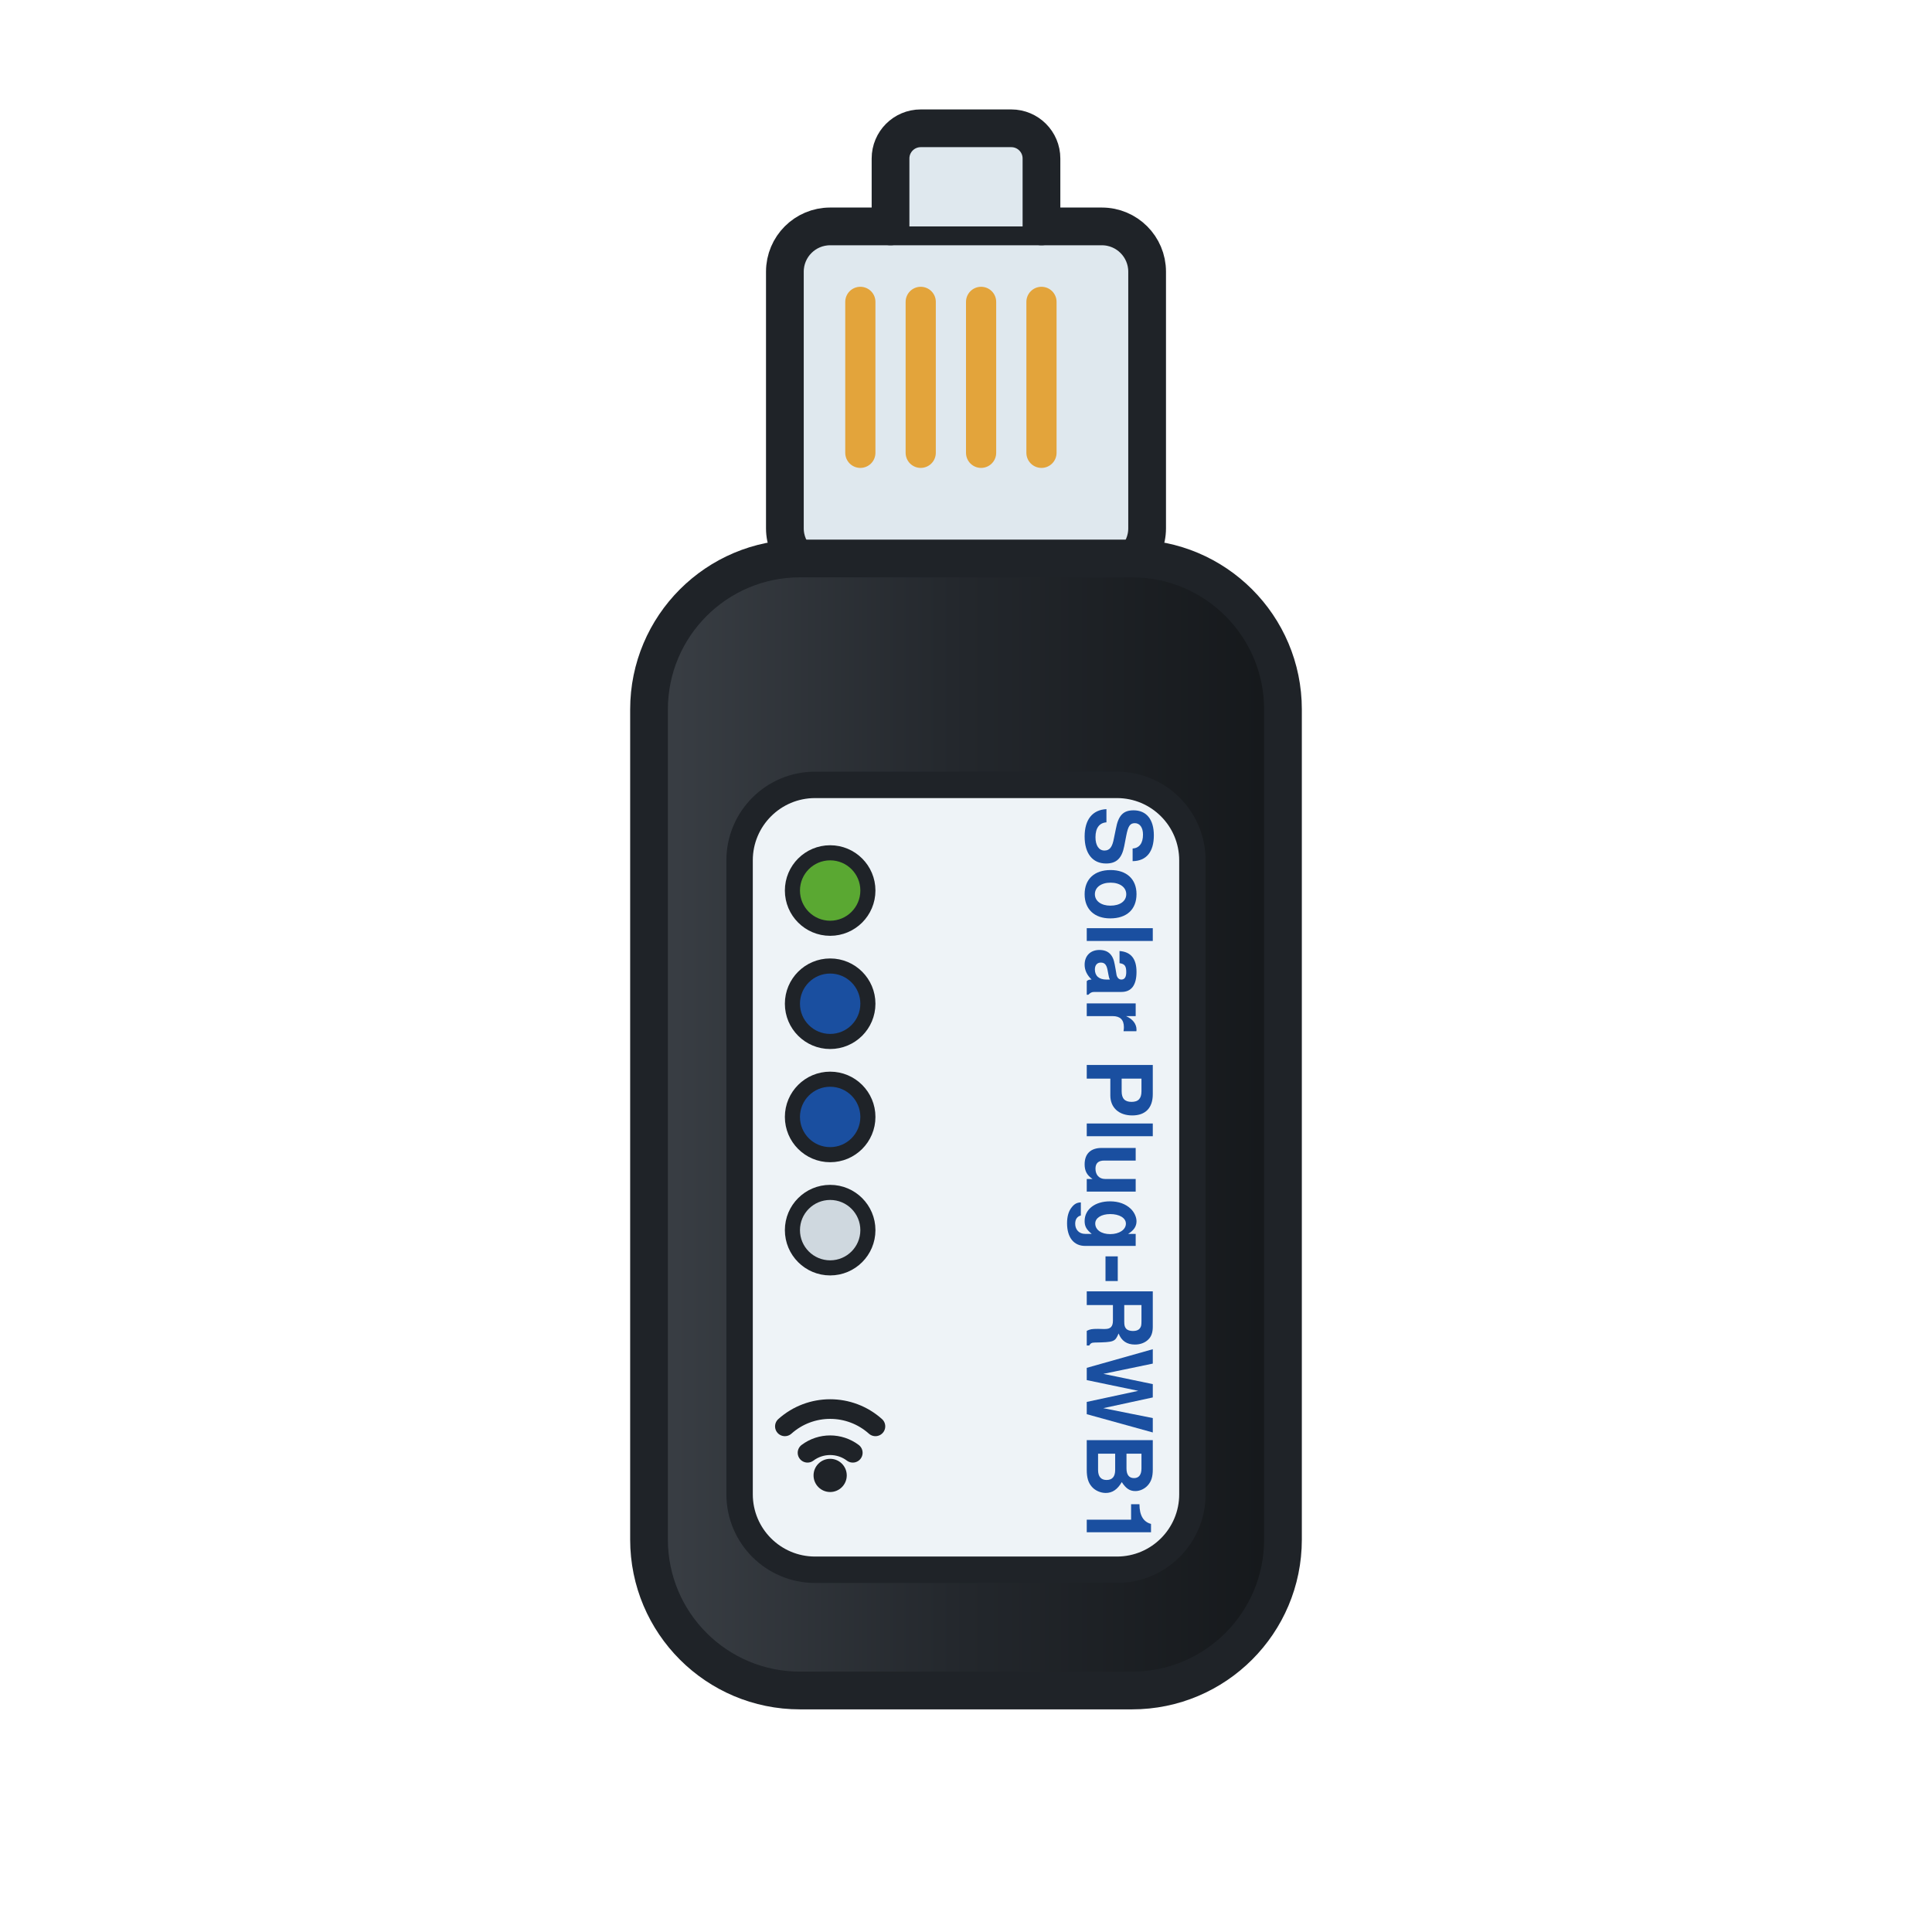
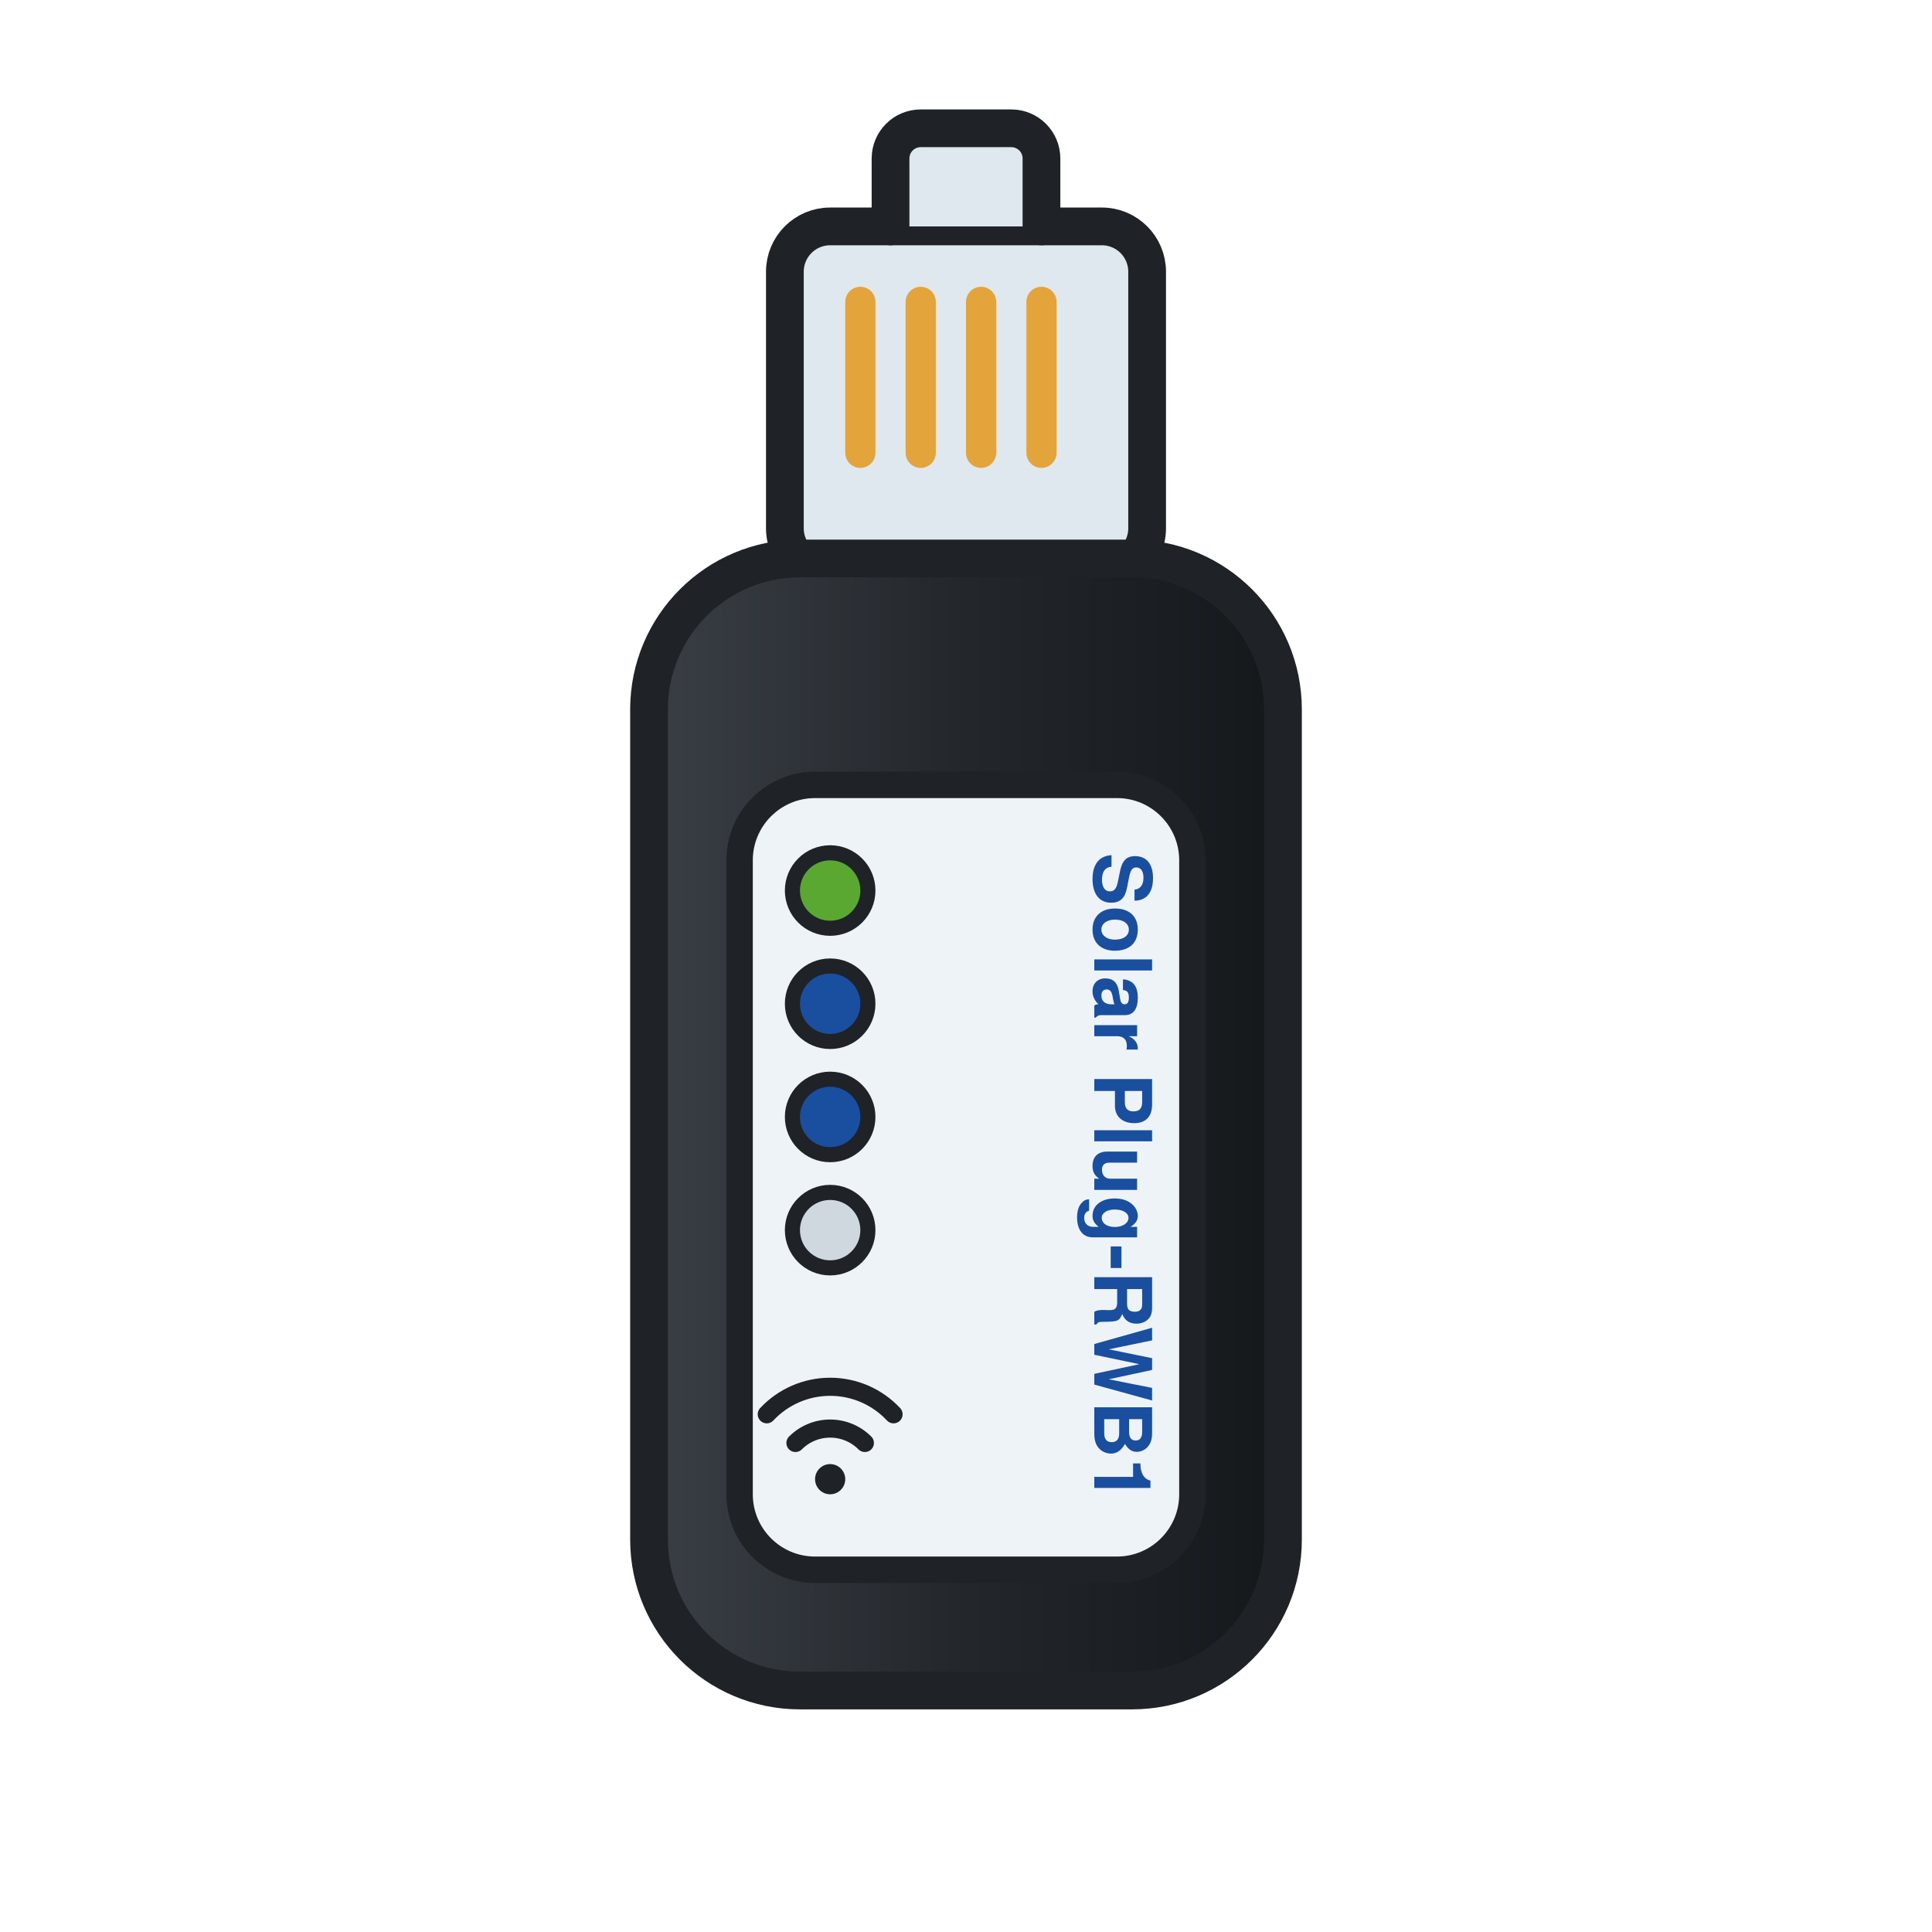
<svg xmlns="http://www.w3.org/2000/svg" viewBox="0 0 256 256" width="256" height="256">
  <defs>
    <linearGradient id="body" x1="0" y1="0" x2="1" y2="0">
      <stop offset="0" stop-color="#3a3f45" />
      <stop offset="0.5" stop-color="#23272c" />
      <stop offset="1" stop-color="#15181b" />
    </linearGradient>
  </defs>
  <g stroke="#1f2328" stroke-width="5" stroke-linejoin="round" stroke-linecap="round">
    <rect x="104" y="30" width="48" height="46" rx="6" fill="#dfe8ee" />
    <path d="M118 30 v-9 a4 4 0 0 1 4-4 h12 a4 4 0 0 1 4 4 v9" fill="#dfe8ee" />
    <g stroke="#e3a43b" stroke-width="4">
      <line x1="114" y1="40" x2="114" y2="60" />
      <line x1="122" y1="40" x2="122" y2="60" />
      <line x1="130" y1="40" x2="130" y2="60" />
      <line x1="138" y1="40" x2="138" y2="60" />
    </g>
  </g>
  <rect x="86" y="74" width="84" height="150" rx="20" fill="url(#body)" stroke="#1f2328" stroke-width="5" />
  <rect x="98" y="104" width="60" height="104" rx="10" fill="#eef3f7" stroke="#1f2328" stroke-width="3.5" />
  <circle cx="110" cy="118" r="5" fill="#5aa832" stroke="#1f2328" stroke-width="2" />
  <circle cx="110" cy="133" r="5" fill="#1a4fa0" stroke="#1f2328" stroke-width="2" />
  <circle cx="110" cy="148" r="5" fill="#1a4fa0" stroke="#1f2328" stroke-width="2" />
  <circle cx="110" cy="163" r="5" fill="#cfd8df" stroke="#1f2328" stroke-width="2" />
-   <g fill="none" stroke="#1f2328" stroke-width="2.6" stroke-linecap="round">
-     <path d="M104 189 A9 9 0 0 1 116 189" />
-     <path d="M107 192.5 A5 5 0 0 1 113 192.5" />
+   <g fill="none" stroke="#1f2328" stroke-width="2.4" stroke-linecap="round">
+     <path d="M101.6 187.4 A11.5 11.5 0 0 1 118.4 187.4" />
+     <path d="M105.4 191.2 A6.5 6.5 0 0 1 114.6 191.2" />
  </g>
-   <circle cx="110" cy="195.5" r="2.2" fill="#1f2328" />
-   <text x="144" y="156" text-anchor="middle" font-family="Helvetica, Arial, sans-serif" font-size="12" font-weight="700" fill="#1a4fa0" transform="rotate(90 144 156)">Solar Plug-RWB1</text>
+   <circle cx="110" cy="196" r="2" fill="#1f2328" />
+   <text x="145" y="156" text-anchor="middle" font-family="Helvetica, Arial, sans-serif" font-size="10.5" font-weight="700" fill="#1a4fa0" transform="rotate(90 145 156)">Solar Plug-RWB1</text>
</svg>
